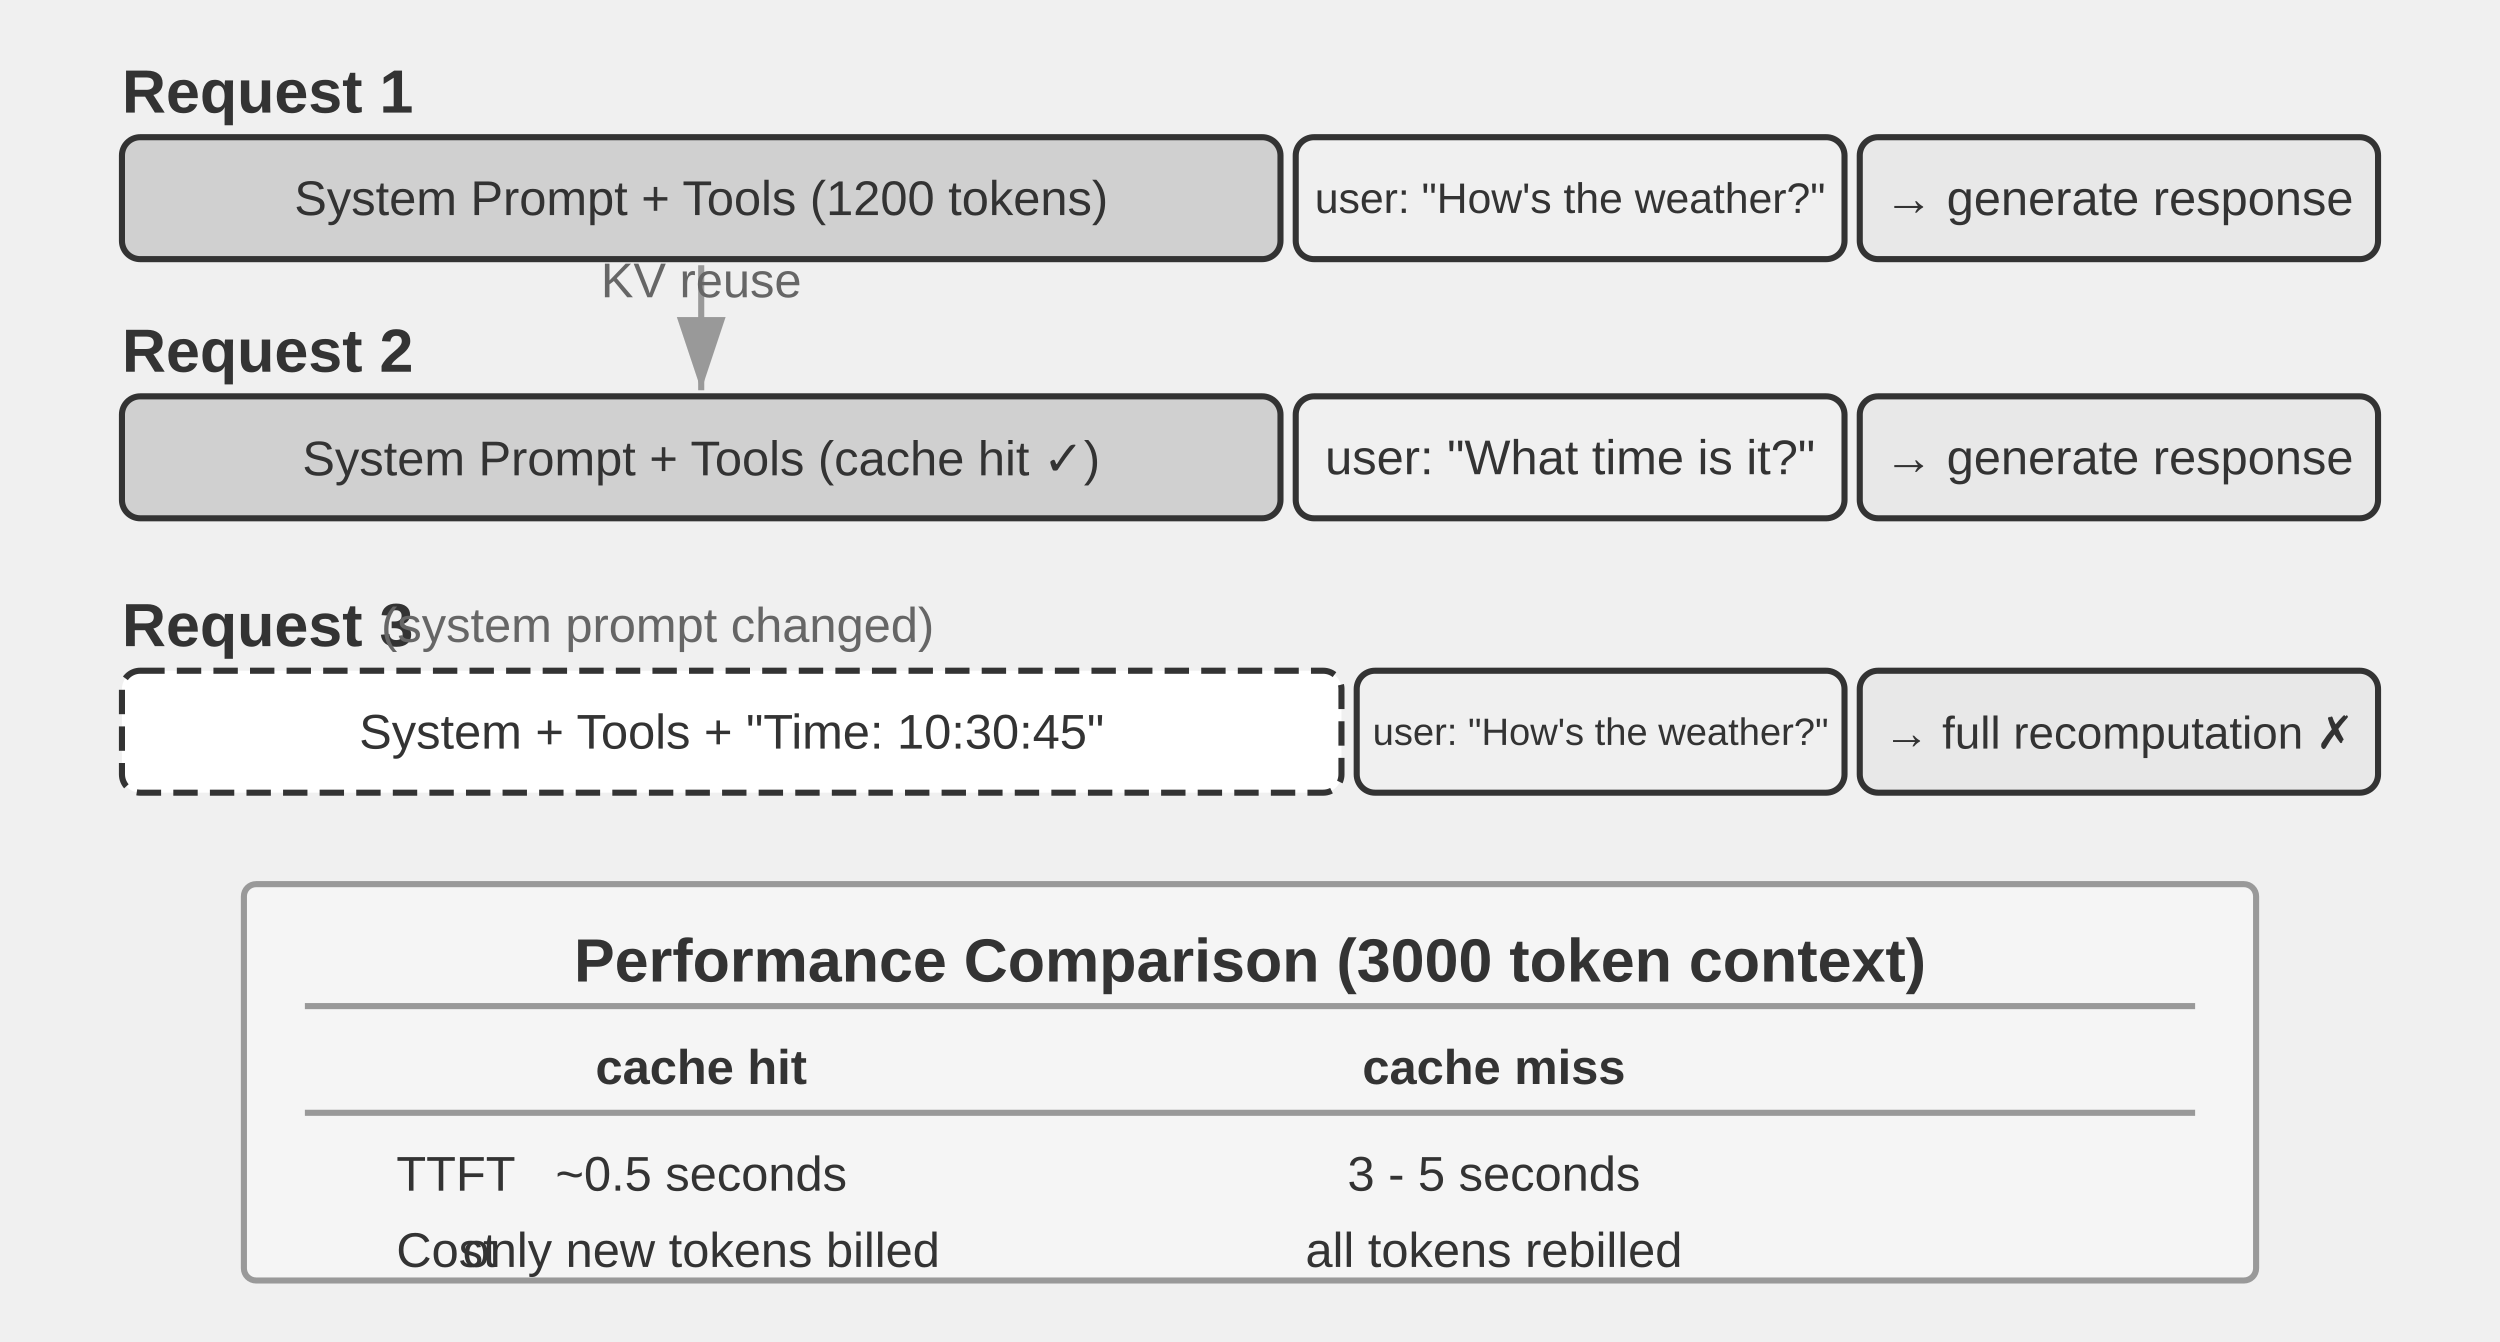
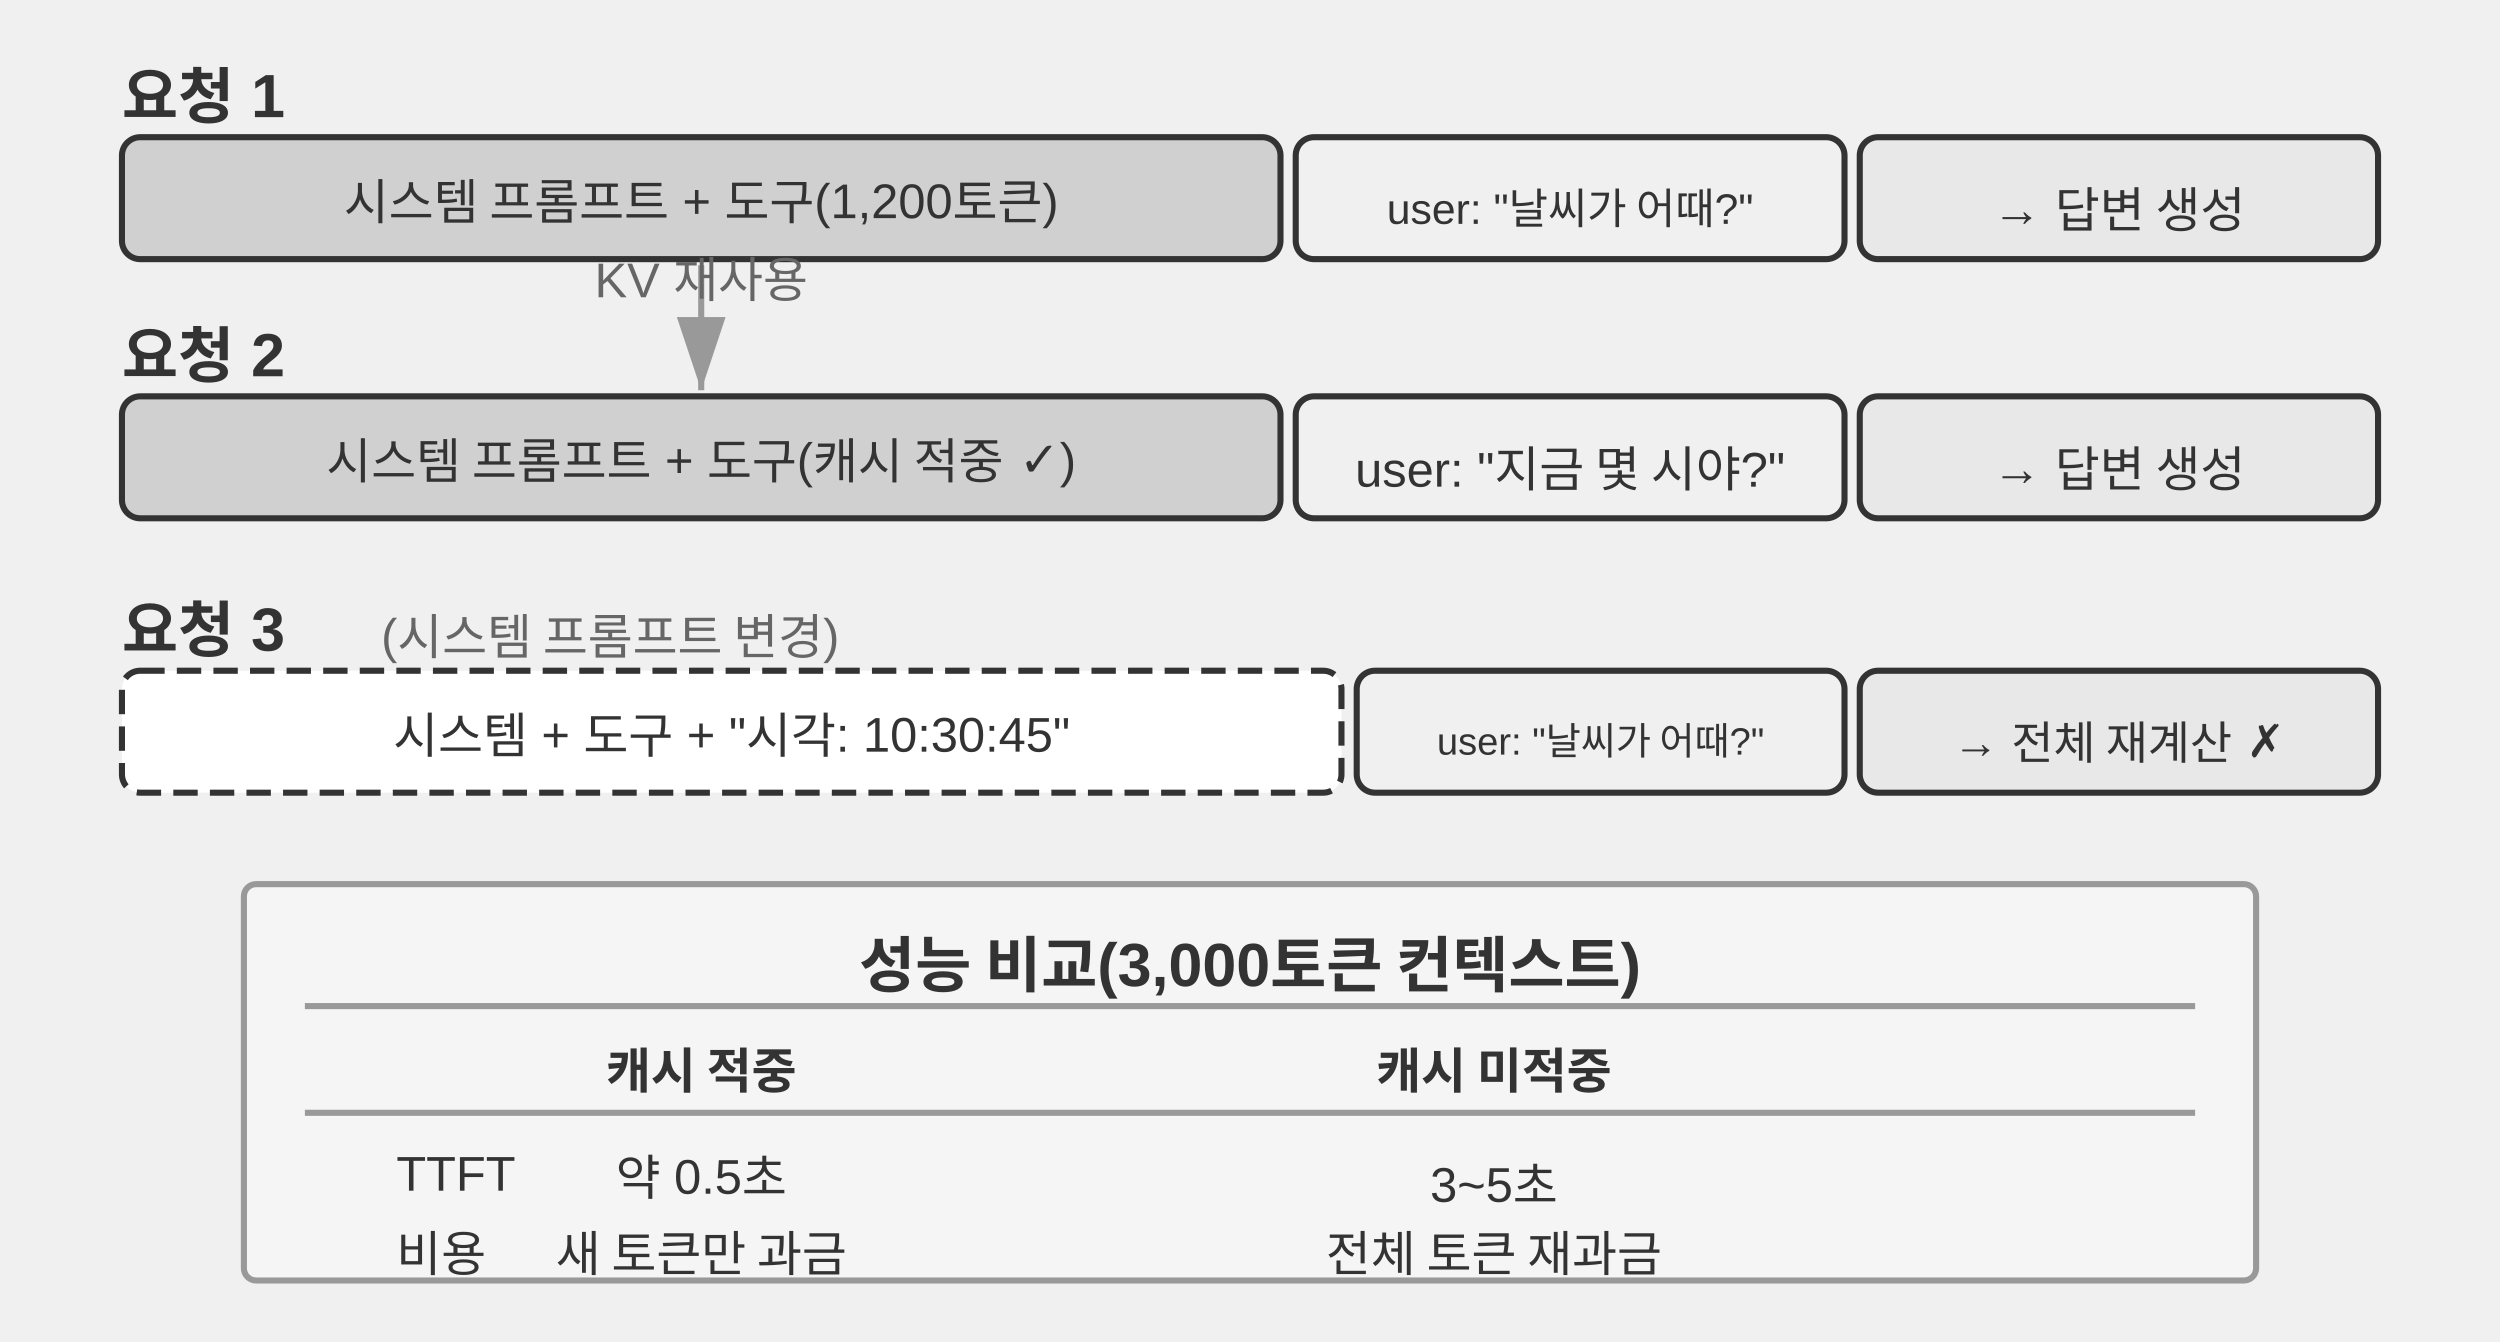
<svg xmlns="http://www.w3.org/2000/svg" viewBox="0 40 820 440" width="820" height="440" style="background:#ffffff">
  <defs>
    <marker id="ah" markerWidth="12" markerHeight="8" refX="12" refY="4" orient="auto">
      <polygon points="0 0, 12 4, 0 8" fill="#333333" />
    </marker>
    <marker id="ah-light" markerWidth="12" markerHeight="8" refX="12" refY="4" orient="auto">
      <polygon points="0 0, 12 4, 0 8" fill="#999999" />
    </marker>
  </defs>
-   <text x="40" y="70" font-family="Arial, 'Helvetica Neue', Helvetica, 'PingFang SC', 'Microsoft YaHei', sans-serif" font-size="20" fill="#333333" text-anchor="start" dominant-baseline="central" font-weight="bold">Request 1</text>
+   <text x="40" y="70" font-family="'Apple SD Gothic Neo', 'Malgun Gothic', Arial, sans-serif" font-size="20" fill="#333333" text-anchor="start" dominant-baseline="central" font-weight="bold">요청 1</text>
  <rect x="40" y="85" width="380" height="40" rx="6" fill="#d0d0d0" stroke="#333333" stroke-width="2" />
-   <text x="230" y="105" font-family="Arial, 'Helvetica Neue', Helvetica, 'PingFang SC', 'Microsoft YaHei', sans-serif" font-size="16" fill="#333333" text-anchor="middle" dominant-baseline="central" font-weight="normal">System Prompt + Tools (1200 tokens)</text>
+   <text x="230" y="105" font-family="'Apple SD Gothic Neo', 'Malgun Gothic', Arial, sans-serif" font-size="16" fill="#333333" text-anchor="middle" dominant-baseline="central" font-weight="normal">시스템 프롬프트 + 도구(1,200토큰)</text>
  <rect x="425" y="85" width="180" height="40" rx="6" fill="#f0f0f0" stroke="#333333" stroke-width="2" />
-   <text x="515" y="105" font-family="Arial, 'Helvetica Neue', Helvetica, 'PingFang SC', 'Microsoft YaHei', sans-serif" font-size="14" fill="#333333" text-anchor="middle" dominant-baseline="central" font-weight="normal">user: "How's the weather?"</text>
+   <text x="515" y="105" font-family="'Apple SD Gothic Neo', 'Malgun Gothic', Arial, sans-serif" font-size="14" fill="#333333" text-anchor="middle" dominant-baseline="central" font-weight="normal">user: "날씨가 어때?"</text>
  <rect x="610" y="85" width="170" height="40" rx="6" fill="#e8e8e8" stroke="#333333" stroke-width="2" />
-   <text x="695" y="105" font-family="Arial, 'Helvetica Neue', Helvetica, 'PingFang SC', 'Microsoft YaHei', sans-serif" font-size="16" fill="#333333" text-anchor="middle" dominant-baseline="central" font-weight="normal">→ generate response</text>
-   <text x="40" y="155" font-family="Arial, 'Helvetica Neue', Helvetica, 'PingFang SC', 'Microsoft YaHei', sans-serif" font-size="20" fill="#333333" text-anchor="start" dominant-baseline="central" font-weight="bold">Request 2</text>
+   <text x="695" y="105" font-family="'Apple SD Gothic Neo', 'Malgun Gothic', Arial, sans-serif" font-size="16" fill="#333333" text-anchor="middle" dominant-baseline="central" font-weight="normal">→ 답변 생성</text>
+   <text x="40" y="155" font-family="'Apple SD Gothic Neo', 'Malgun Gothic', Arial, sans-serif" font-size="20" fill="#333333" text-anchor="start" dominant-baseline="central" font-weight="bold">요청 2</text>
  <rect x="40" y="170" width="380" height="40" rx="6" fill="#d0d0d0" stroke="#333333" stroke-width="2" />
-   <text x="230" y="190" font-family="Arial, 'Helvetica Neue', Helvetica, 'PingFang SC', 'Microsoft YaHei', sans-serif" font-size="16" fill="#333333" text-anchor="middle" dominant-baseline="central" font-weight="normal">System Prompt + Tools (cache hit ✓)</text>
+   <text x="230" y="190" font-family="'Apple SD Gothic Neo', 'Malgun Gothic', Arial, sans-serif" font-size="16" fill="#333333" text-anchor="middle" dominant-baseline="central" font-weight="normal">시스템 프롬프트 + 도구(캐시 적중 ✓)</text>
  <rect x="425" y="170" width="180" height="40" rx="6" fill="#f0f0f0" stroke="#333333" stroke-width="2" />
-   <text x="515" y="190" font-family="Arial, 'Helvetica Neue', Helvetica, 'PingFang SC', 'Microsoft YaHei', sans-serif" font-size="16" fill="#333333" text-anchor="middle" dominant-baseline="central" font-weight="normal">user: "What time is it?"</text>
+   <text x="515" y="190" font-family="'Apple SD Gothic Neo', 'Malgun Gothic', Arial, sans-serif" font-size="16" fill="#333333" text-anchor="middle" dominant-baseline="central" font-weight="normal">user: "지금 몇 시야?"</text>
  <rect x="610" y="170" width="170" height="40" rx="6" fill="#e8e8e8" stroke="#333333" stroke-width="2" />
-   <text x="695" y="190" font-family="Arial, 'Helvetica Neue', Helvetica, 'PingFang SC', 'Microsoft YaHei', sans-serif" font-size="16" fill="#333333" text-anchor="middle" dominant-baseline="central" font-weight="normal">→ generate response</text>
+   <text x="695" y="190" font-family="'Apple SD Gothic Neo', 'Malgun Gothic', Arial, sans-serif" font-size="16" fill="#333333" text-anchor="middle" dominant-baseline="central" font-weight="normal">→ 답변 생성</text>
  <line x1="230" y1="127" x2="230" y2="168" stroke="#999999" stroke-width="2" marker-end="url(#ah-light)" />
-   <text x="230.0" y="137.5" font-family="Arial, 'Helvetica Neue', Helvetica, 'PingFang SC', 'Microsoft YaHei', sans-serif" font-size="16" fill="#666666" text-anchor="middle">KV reuse</text>
-   <text x="40" y="245" font-family="Arial, 'Helvetica Neue', Helvetica, 'PingFang SC', 'Microsoft YaHei', sans-serif" font-size="20" fill="#333333" text-anchor="start" dominant-baseline="central" font-weight="bold">Request 3</text>
-   <text x="125" y="245" font-family="Arial, 'Helvetica Neue', Helvetica, 'PingFang SC', 'Microsoft YaHei', sans-serif" font-size="16" fill="#666666" text-anchor="start" dominant-baseline="central" font-weight="normal">(system prompt changed)</text>
+   <text x="230.0" y="137.5" font-family="'Apple SD Gothic Neo', 'Malgun Gothic', Arial, sans-serif" font-size="16" fill="#666666" text-anchor="middle">KV 재사용</text>
+   <text x="40" y="245" font-family="'Apple SD Gothic Neo', 'Malgun Gothic', Arial, sans-serif" font-size="20" fill="#333333" text-anchor="start" dominant-baseline="central" font-weight="bold">요청 3</text>
+   <text x="125" y="245" font-family="'Apple SD Gothic Neo', 'Malgun Gothic', Arial, sans-serif" font-size="16" fill="#666666" text-anchor="start" dominant-baseline="central" font-weight="normal">(시스템 프롬프트 변경)</text>
  <rect x="40" y="260" width="400" height="40" rx="6" fill="#ffffff" stroke="#333333" stroke-width="2" stroke-dasharray="8,4" />
-   <text x="240" y="280" font-family="Arial, 'Helvetica Neue', Helvetica, 'PingFang SC', 'Microsoft YaHei', sans-serif" font-size="16" fill="#333333" text-anchor="middle" dominant-baseline="central" font-weight="normal">System + Tools + "Time: 10:30:45"</text>
+   <text x="240" y="280" font-family="'Apple SD Gothic Neo', 'Malgun Gothic', Arial, sans-serif" font-size="16" fill="#333333" text-anchor="middle" dominant-baseline="central" font-weight="normal">시스템 + 도구 + "시각: 10:30:45"</text>
  <rect x="445" y="260" width="160" height="40" rx="6" fill="#f0f0f0" stroke="#333333" stroke-width="2" />
-   <text x="525" y="280" font-family="Arial, 'Helvetica Neue', Helvetica, 'PingFang SC', 'Microsoft YaHei', sans-serif" font-size="12.5" fill="#333333" text-anchor="middle" dominant-baseline="central" font-weight="normal">user: "How's the weather?"</text>
+   <text x="525" y="280" font-family="'Apple SD Gothic Neo', 'Malgun Gothic', Arial, sans-serif" font-size="12.5" fill="#333333" text-anchor="middle" dominant-baseline="central" font-weight="normal">user: "날씨가 어때?"</text>
  <rect x="610" y="260" width="170" height="40" rx="6" fill="#e8e8e8" stroke="#333333" stroke-width="2" />
-   <text x="695" y="280" font-family="Arial, 'Helvetica Neue', Helvetica, 'PingFang SC', 'Microsoft YaHei', sans-serif" font-size="15" fill="#333333" text-anchor="middle" dominant-baseline="central" font-weight="normal">→ full recomputation ✗</text>
+   <text x="695" y="280" font-family="'Apple SD Gothic Neo', 'Malgun Gothic', Arial, sans-serif" font-size="15" fill="#333333" text-anchor="middle" dominant-baseline="central" font-weight="normal">→ 전체 재계산 ✗</text>
  <rect x="80" y="330" width="660" height="130" rx="4" fill="#f5f5f5" stroke="#999999" stroke-width="2" />
-   <text x="410" y="355" font-family="Arial, 'Helvetica Neue', Helvetica, 'PingFang SC', 'Microsoft YaHei', sans-serif" font-size="20" fill="#333333" text-anchor="middle" dominant-baseline="central" font-weight="bold">Performance Comparison (3000 token context)</text>
+   <text x="410" y="355" font-family="'Apple SD Gothic Neo', 'Malgun Gothic', Arial, sans-serif" font-size="20" fill="#333333" text-anchor="middle" dominant-baseline="central" font-weight="bold">성능 비교(3,000토큰 컨텍스트)</text>
  <line x1="100" y1="370" x2="720" y2="370" stroke="#999999" stroke-width="2" />
-   <text x="230" y="390" font-family="Arial, 'Helvetica Neue', Helvetica, 'PingFang SC', 'Microsoft YaHei', sans-serif" font-size="16" fill="#333333" text-anchor="middle" dominant-baseline="central" font-weight="bold">cache hit</text>
-   <text x="490" y="390" font-family="Arial, 'Helvetica Neue', Helvetica, 'PingFang SC', 'Microsoft YaHei', sans-serif" font-size="16" fill="#333333" text-anchor="middle" dominant-baseline="central" font-weight="bold">cache miss</text>
+   <text x="230" y="390" font-family="'Apple SD Gothic Neo', 'Malgun Gothic', Arial, sans-serif" font-size="16" fill="#333333" text-anchor="middle" dominant-baseline="central" font-weight="bold">캐시 적중</text>
+   <text x="490" y="390" font-family="'Apple SD Gothic Neo', 'Malgun Gothic', Arial, sans-serif" font-size="16" fill="#333333" text-anchor="middle" dominant-baseline="central" font-weight="bold">캐시 미적중</text>
  <line x1="100" y1="405" x2="720" y2="405" stroke="#999999" stroke-width="2" />
-   <text x="130" y="425" font-family="Arial, 'Helvetica Neue', Helvetica, 'PingFang SC', 'Microsoft YaHei', sans-serif" font-size="16" fill="#333333" text-anchor="start" dominant-baseline="central" font-weight="normal">TTFT</text>
-   <text x="230" y="425" font-family="Arial, 'Helvetica Neue', Helvetica, 'PingFang SC', 'Microsoft YaHei', sans-serif" font-size="16" fill="#333333" text-anchor="middle" dominant-baseline="central" font-weight="normal">~0.5 seconds</text>
-   <text x="490" y="425" font-family="Arial, 'Helvetica Neue', Helvetica, 'PingFang SC', 'Microsoft YaHei', sans-serif" font-size="16" fill="#333333" text-anchor="middle" dominant-baseline="central" font-weight="normal">3 - 5 seconds</text>
-   <text x="130" y="450" font-family="Arial, 'Helvetica Neue', Helvetica, 'PingFang SC', 'Microsoft YaHei', sans-serif" font-size="16" fill="#333333" text-anchor="start" dominant-baseline="central" font-weight="normal">Cost</text>
-   <text x="230" y="450" font-family="Arial, 'Helvetica Neue', Helvetica, 'PingFang SC', 'Microsoft YaHei', sans-serif" font-size="16" fill="#333333" text-anchor="middle" dominant-baseline="central" font-weight="normal">only new tokens billed</text>
-   <text x="490" y="450" font-family="Arial, 'Helvetica Neue', Helvetica, 'PingFang SC', 'Microsoft YaHei', sans-serif" font-size="16" fill="#333333" text-anchor="middle" dominant-baseline="central" font-weight="normal">all tokens rebilled</text>
+   <text x="130" y="425" font-family="'Apple SD Gothic Neo', 'Malgun Gothic', Arial, sans-serif" font-size="16" fill="#333333" text-anchor="start" dominant-baseline="central" font-weight="normal">TTFT</text>
+   <text x="230" y="425" font-family="'Apple SD Gothic Neo', 'Malgun Gothic', Arial, sans-serif" font-size="16" fill="#333333" text-anchor="middle" dominant-baseline="central" font-weight="normal">약 0.5초</text>
+   <text x="490" y="425" font-family="'Apple SD Gothic Neo', 'Malgun Gothic', Arial, sans-serif" font-size="16" fill="#333333" text-anchor="middle" dominant-baseline="central" font-weight="normal">3~5초</text>
+   <text x="130" y="450" font-family="'Apple SD Gothic Neo', 'Malgun Gothic', Arial, sans-serif" font-size="16" fill="#333333" text-anchor="start" dominant-baseline="central" font-weight="normal">비용</text>
+   <text x="230" y="450" font-family="'Apple SD Gothic Neo', 'Malgun Gothic', Arial, sans-serif" font-size="16" fill="#333333" text-anchor="middle" dominant-baseline="central" font-weight="normal">새 토큰만 과금</text>
+   <text x="490" y="450" font-family="'Apple SD Gothic Neo', 'Malgun Gothic', Arial, sans-serif" font-size="16" fill="#333333" text-anchor="middle" dominant-baseline="central" font-weight="normal">전체 토큰 재과금</text>
</svg>
